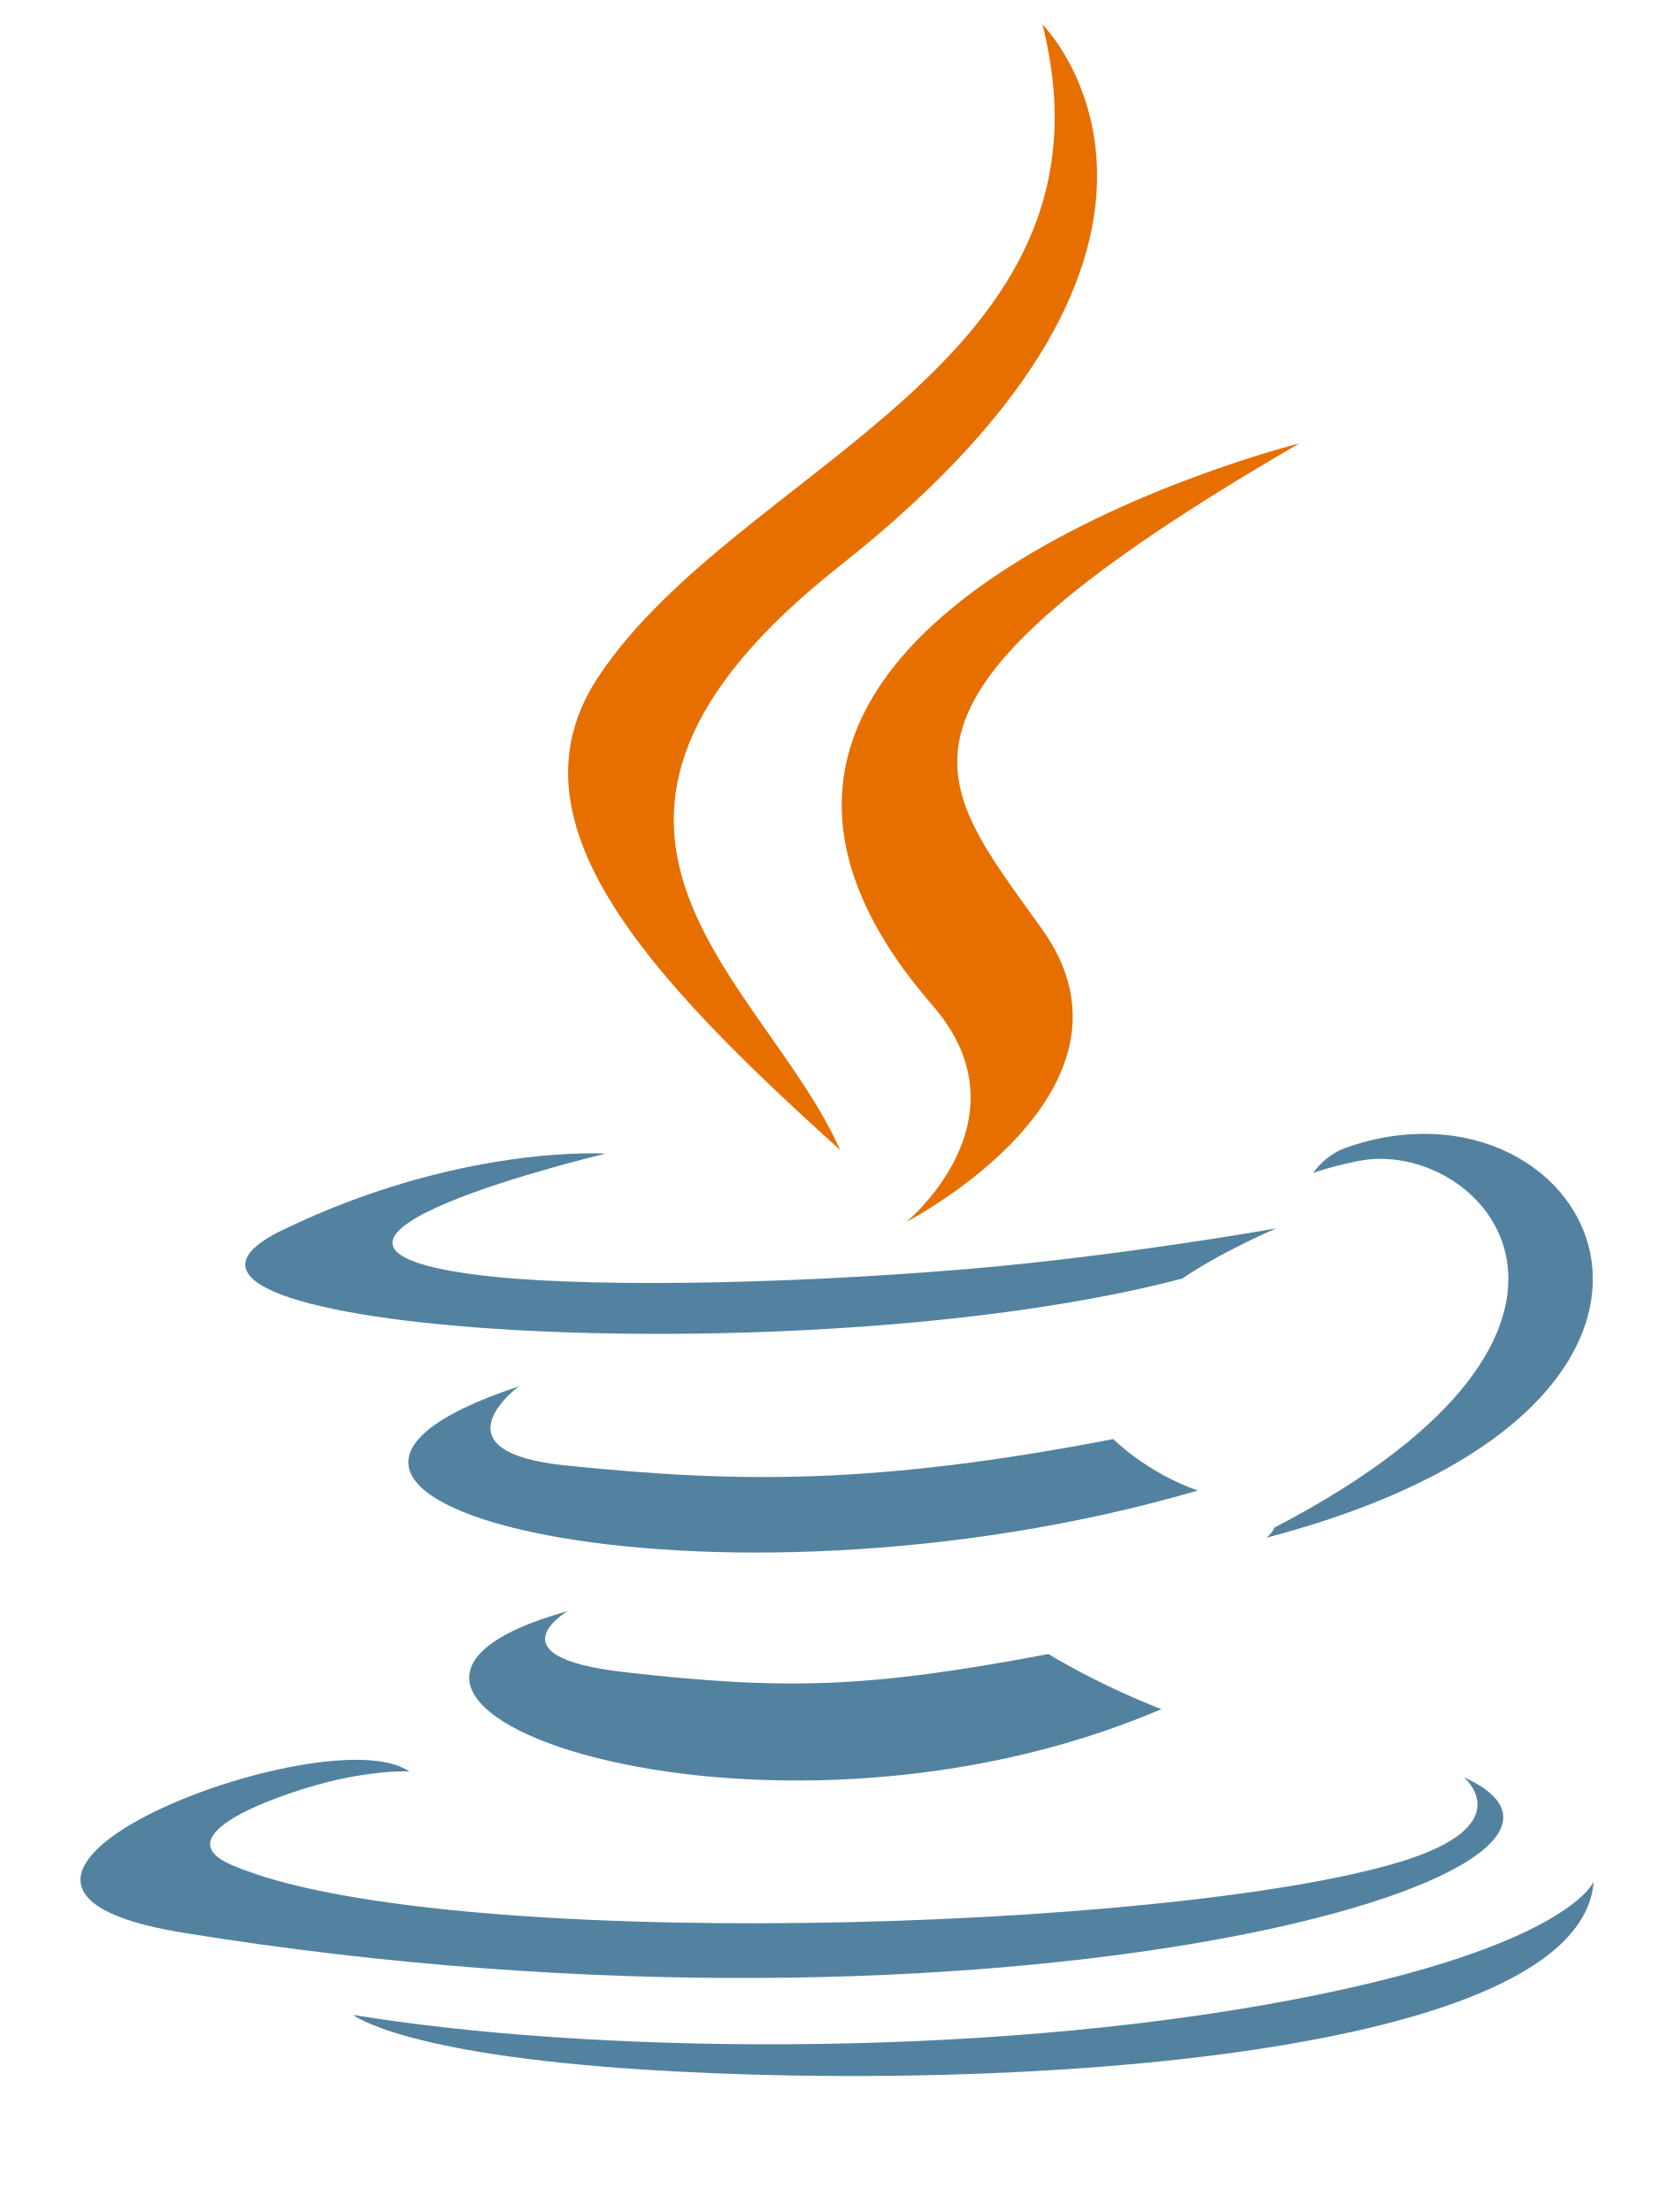
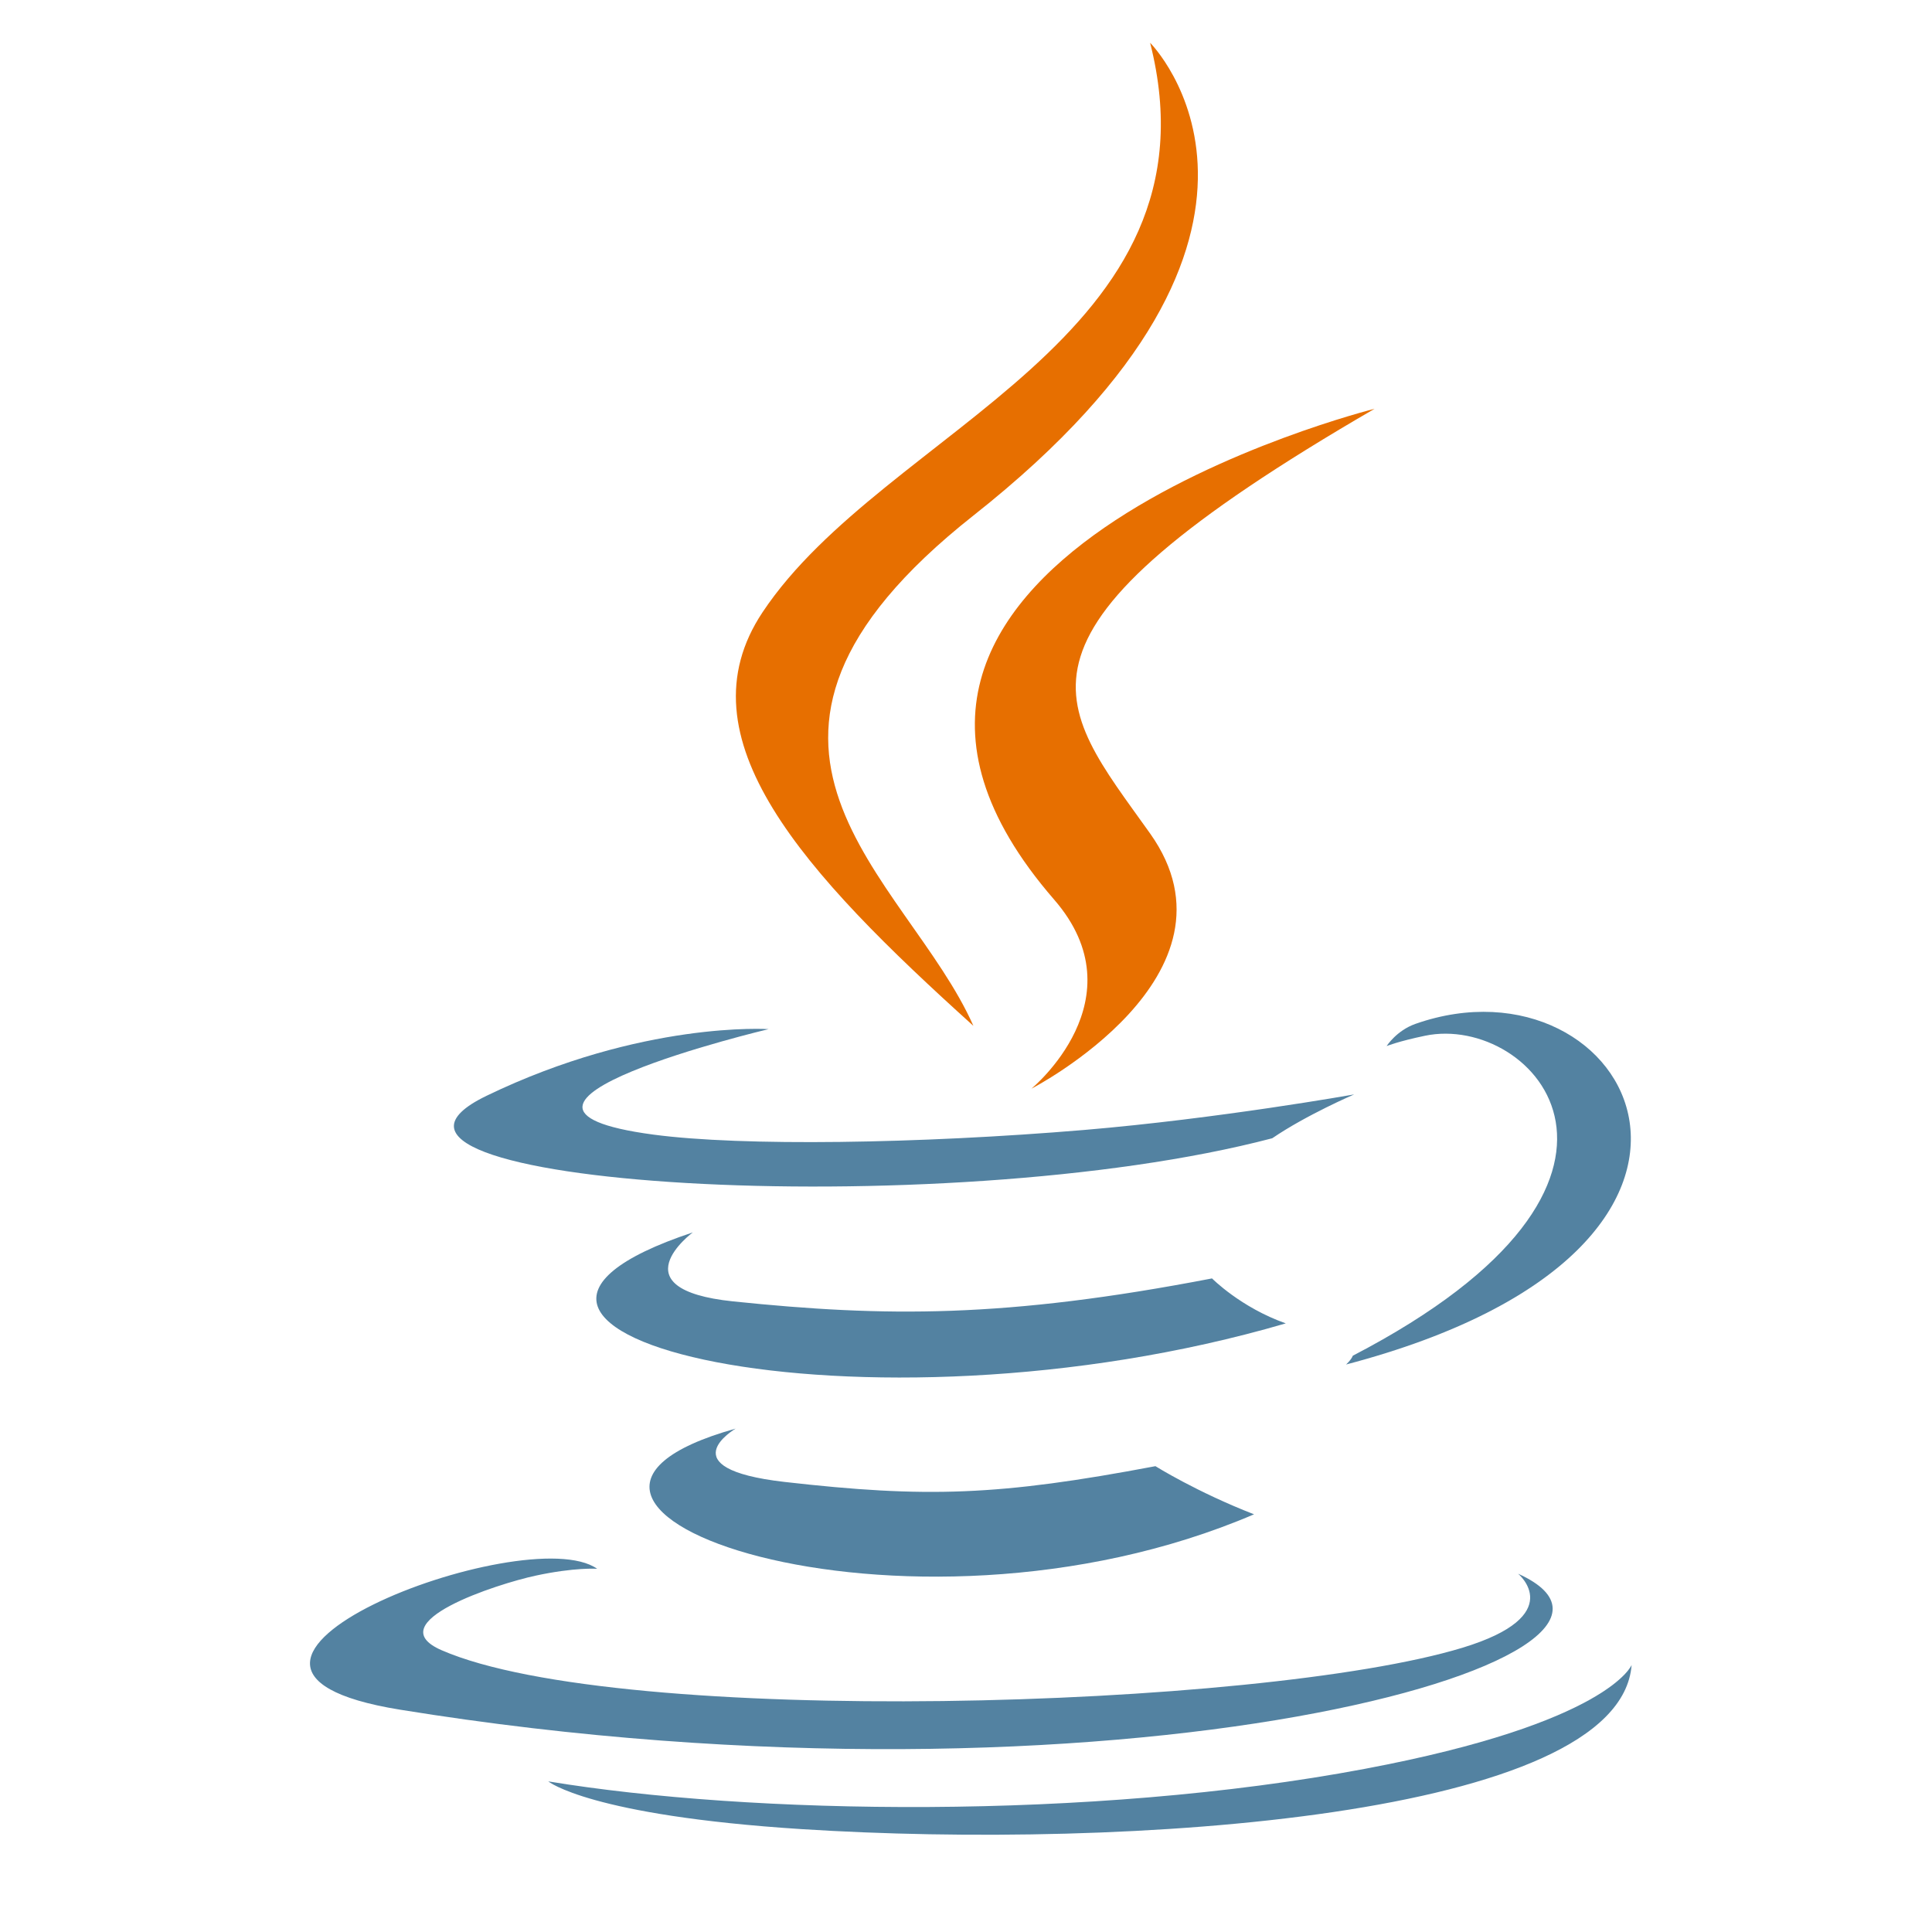
- <svg xmlns="http://www.w3.org/2000/svg" version="1.1" id="Layer_1" x="0px" y="0px" width="300px" height="400px" viewBox="0 0 300 400" style="enable-background:new 0 0 300 550;" xml:space="preserve">
-   <path style="fill:#5382A1;" d="M102.681,291.324c0,0-14.178,8.245,10.09,11.035c29.4,3.354,44.426,2.873,76.825-3.259  c0,0,8.518,5.341,20.414,9.967C137.38,340.195,45.634,307.264,102.681,291.324" />
-   <path style="fill:#5382A1;" d="M93.806,250.704c0,0-15.902,11.771,8.384,14.283c31.406,3.24,56.208,3.505,99.125-4.759  c0,0,5.936,6.018,15.27,9.309C128.771,295.215,30.962,271.562,93.806,250.704" />
-   <path style="fill:#E76F00;" d="M168.625,181.799c17.896,20.604-4.702,39.145-4.702,39.145s45.441-23.458,24.572-52.833  c-19.491-27.394-34.438-41.005,46.479-87.934C234.974,80.177,107.961,111.899,168.625,181.799" />
-   <path style="fill:#5382A1;" d="M264.684,321.369c0,0,10.492,8.645-11.555,15.333c-41.923,12.7-174.488,16.535-211.314,0.506  c-13.238-5.759,11.587-13.751,19.396-15.428c8.144-1.766,12.798-1.437,12.798-1.437c-14.722-10.371-95.157,20.364-40.857,29.166  C181.236,373.524,303.095,338.695,264.684,321.369" />
-   <path style="fill:#5382A1;" d="M109.499,208.617c0,0-67.431,16.016-23.879,21.832c18.389,2.462,55.047,1.905,89.193-0.956  c27.906-2.354,55.927-7.359,55.927-7.359s-9.84,4.214-16.959,9.075c-68.475,18.009-200.756,9.631-162.674-8.79  C83.313,206.851,109.499,208.617,109.499,208.617" />
-   <path style="fill:#5382A1;" d="M230.462,276.231c69.608-36.171,37.424-70.931,14.96-66.248c-5.506,1.146-7.961,2.139-7.961,2.139  s2.044-3.202,5.948-4.588c44.441-15.624,78.619,46.081-14.346,70.52C229.063,278.055,230.14,277.092,230.462,276.231" />
-   <path style="fill:#E76F00;" d="M188.495,4.399c0,0,38.55,38.563-36.563,97.862c-60.233,47.568-13.735,74.69-0.025,105.678  c-35.159-31.722-60.961-59.647-43.651-85.637C133.663,84.151,204.049,65.654,188.495,4.399" />
-   <path style="fill:#5382A1;" d="M116.339,374.246c66.815,4.277,169.417-2.373,171.847-33.988c0,0-4.671,11.985-55.219,21.503  c-57.028,10.732-127.364,9.479-169.081,2.601C63.887,364.361,72.426,371.43,116.339,374.246" />
+ <svg xmlns="http://www.w3.org/2000/svg" version="1.1" id="Layer_1" x="0px" y="0px" width="400" height="400" viewBox="0 0 400 400" xml:space="preserve">
+   <defs id="defs3755" />
+   <path style="fill:#5382a1" d="m 152.305,295.779 c 0,0 -14.178,8.245 10.09,11.035 29.4,3.354 44.426,2.873 76.825,-3.259 0,0 8.518,5.341 20.414,9.967 -72.63,31.128 -164.376,-1.803 -107.329,-17.743" id="path3736" />
+   <path style="fill:#5382a1" d="m 143.43,255.159 c 0,0 -15.902,11.771 8.384,14.283 31.406,3.24 56.208,3.505 99.125,-4.759 0,0 5.936,6.018 15.27,9.309 -87.814,25.678 -185.623,2.025 -122.779,-18.833" id="path3738" />
+   <path style="fill:#e76f00" d="m 218.249,186.254 c 17.896,20.604 -4.702,39.145 -4.702,39.145 0,0 45.441,-23.458 24.572,-52.833 -19.491,-27.394 -34.438,-41.005 46.479,-87.934 0,0 -127.013,31.722 -66.349,101.622" id="path3740" />
+   <path style="fill:#5382a1" d="m 314.308,325.824 c 0,0 10.492,8.645 -11.555,15.333 -41.923,12.7 -174.488,16.535 -211.314,0.506 -13.238,-5.759 11.587,-13.751 19.396,-15.428 8.144,-1.766 12.798,-1.437 12.798,-1.437 -14.722,-10.371 -95.157,20.364 -40.857,29.166 148.084,24.015 269.943,-10.814 231.532,-28.14" id="path3742" />
+   <path style="fill:#5382a1" d="m 159.123,213.072 c 0,0 -67.431,16.016 -23.879,21.832 18.389,2.462 55.047,1.905 89.193,-0.956 27.906,-2.354 55.927,-7.359 55.927,-7.359 0,0 -9.84,4.214 -16.959,9.075 -68.475,18.009 -200.756,9.631 -162.674,-8.79 32.206,-15.568 58.392,-13.802 58.392,-13.802" id="path3744" />
+   <path style="fill:#5382a1" d="m 280.086,280.686 c 69.608,-36.171 37.424,-70.931 14.96,-66.248 -5.506,1.146 -7.961,2.139 -7.961,2.139 0,0 2.044,-3.202 5.948,-4.588 44.441,-15.624 78.619,46.081 -14.346,70.52 0,10e-4 1.077,-0.962 1.399,-1.823" id="path3746" />
+   <path style="fill:#e76f00" d="m 238.119,8.854 c 0,0 38.55,38.563 -36.563,97.862 -60.233,47.568 -13.735,74.69 -0.025,105.678 -35.159,-31.722 -60.961,-59.647 -43.651,-85.637 25.407,-38.151 95.793,-56.648 80.239,-117.903" id="path3748" />
+   <path style="fill:#5382a1" d="m 165.963,378.701 c 66.815,4.277 169.417,-2.373 171.847,-33.988 0,0 -4.671,11.985 -55.219,21.503 -57.028,10.732 -127.364,9.479 -169.081,2.601 0.001,-0.001 8.54,7.068 52.453,9.884" id="path3750" />
</svg>
